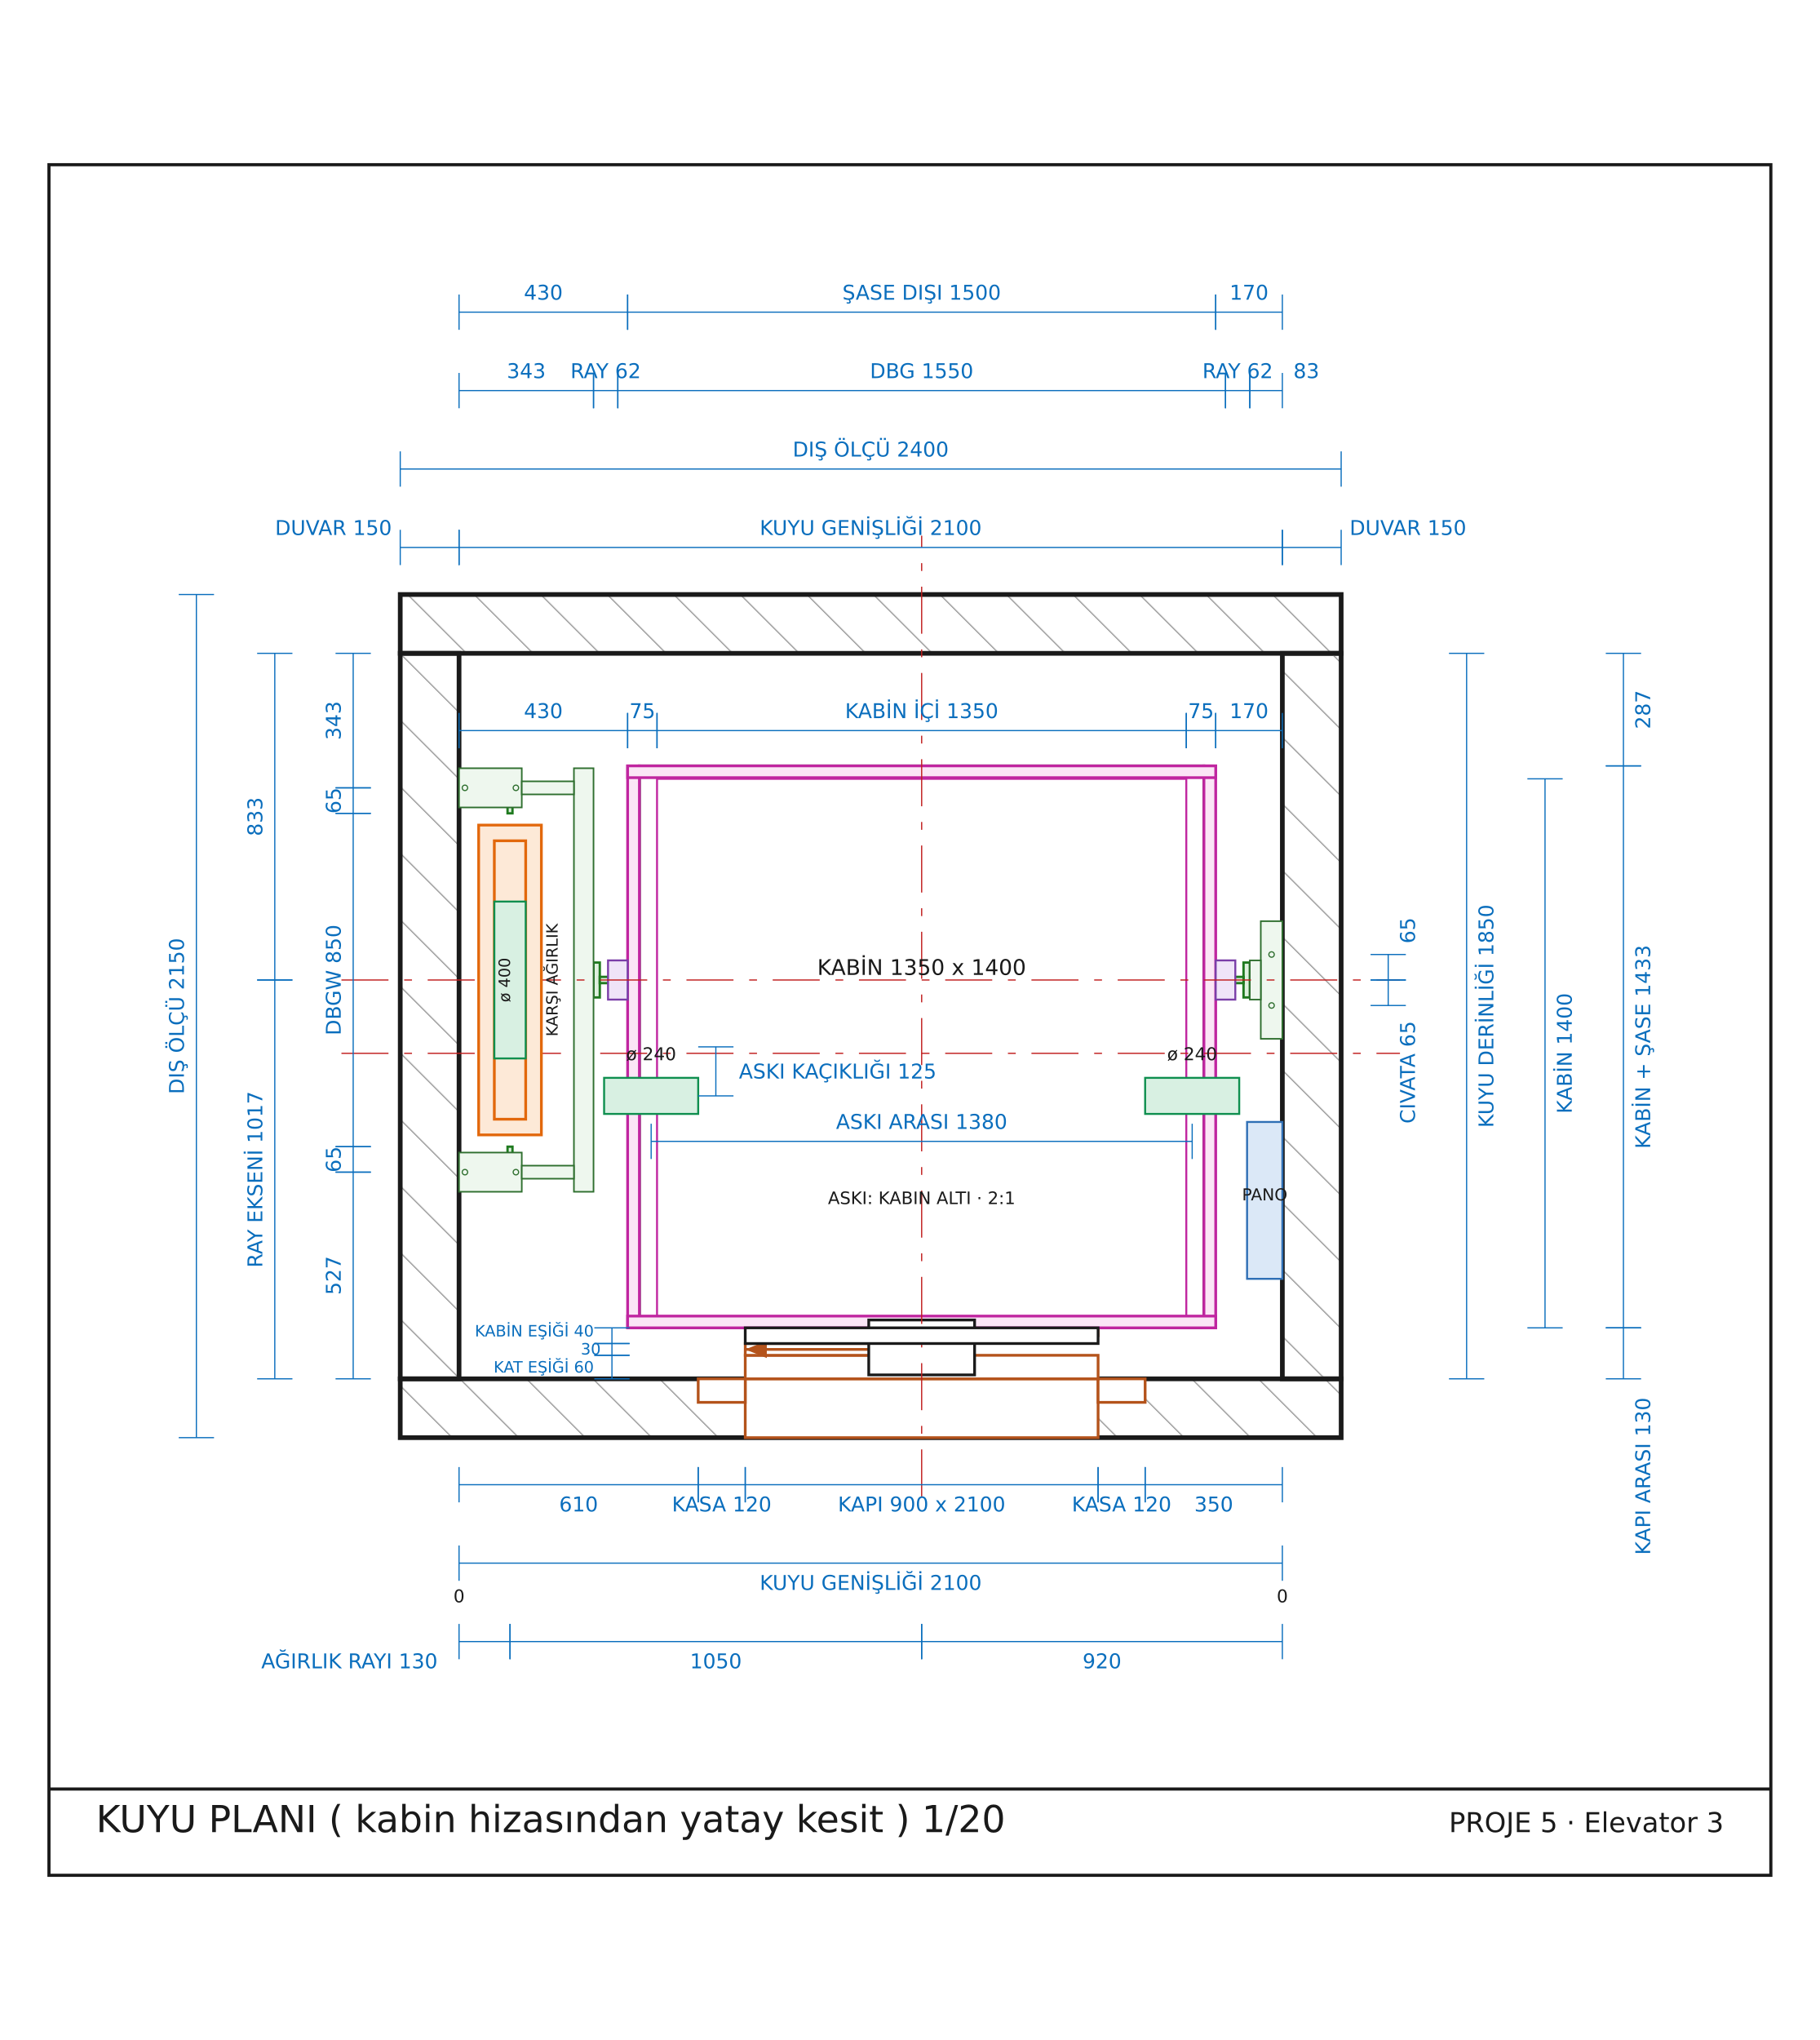
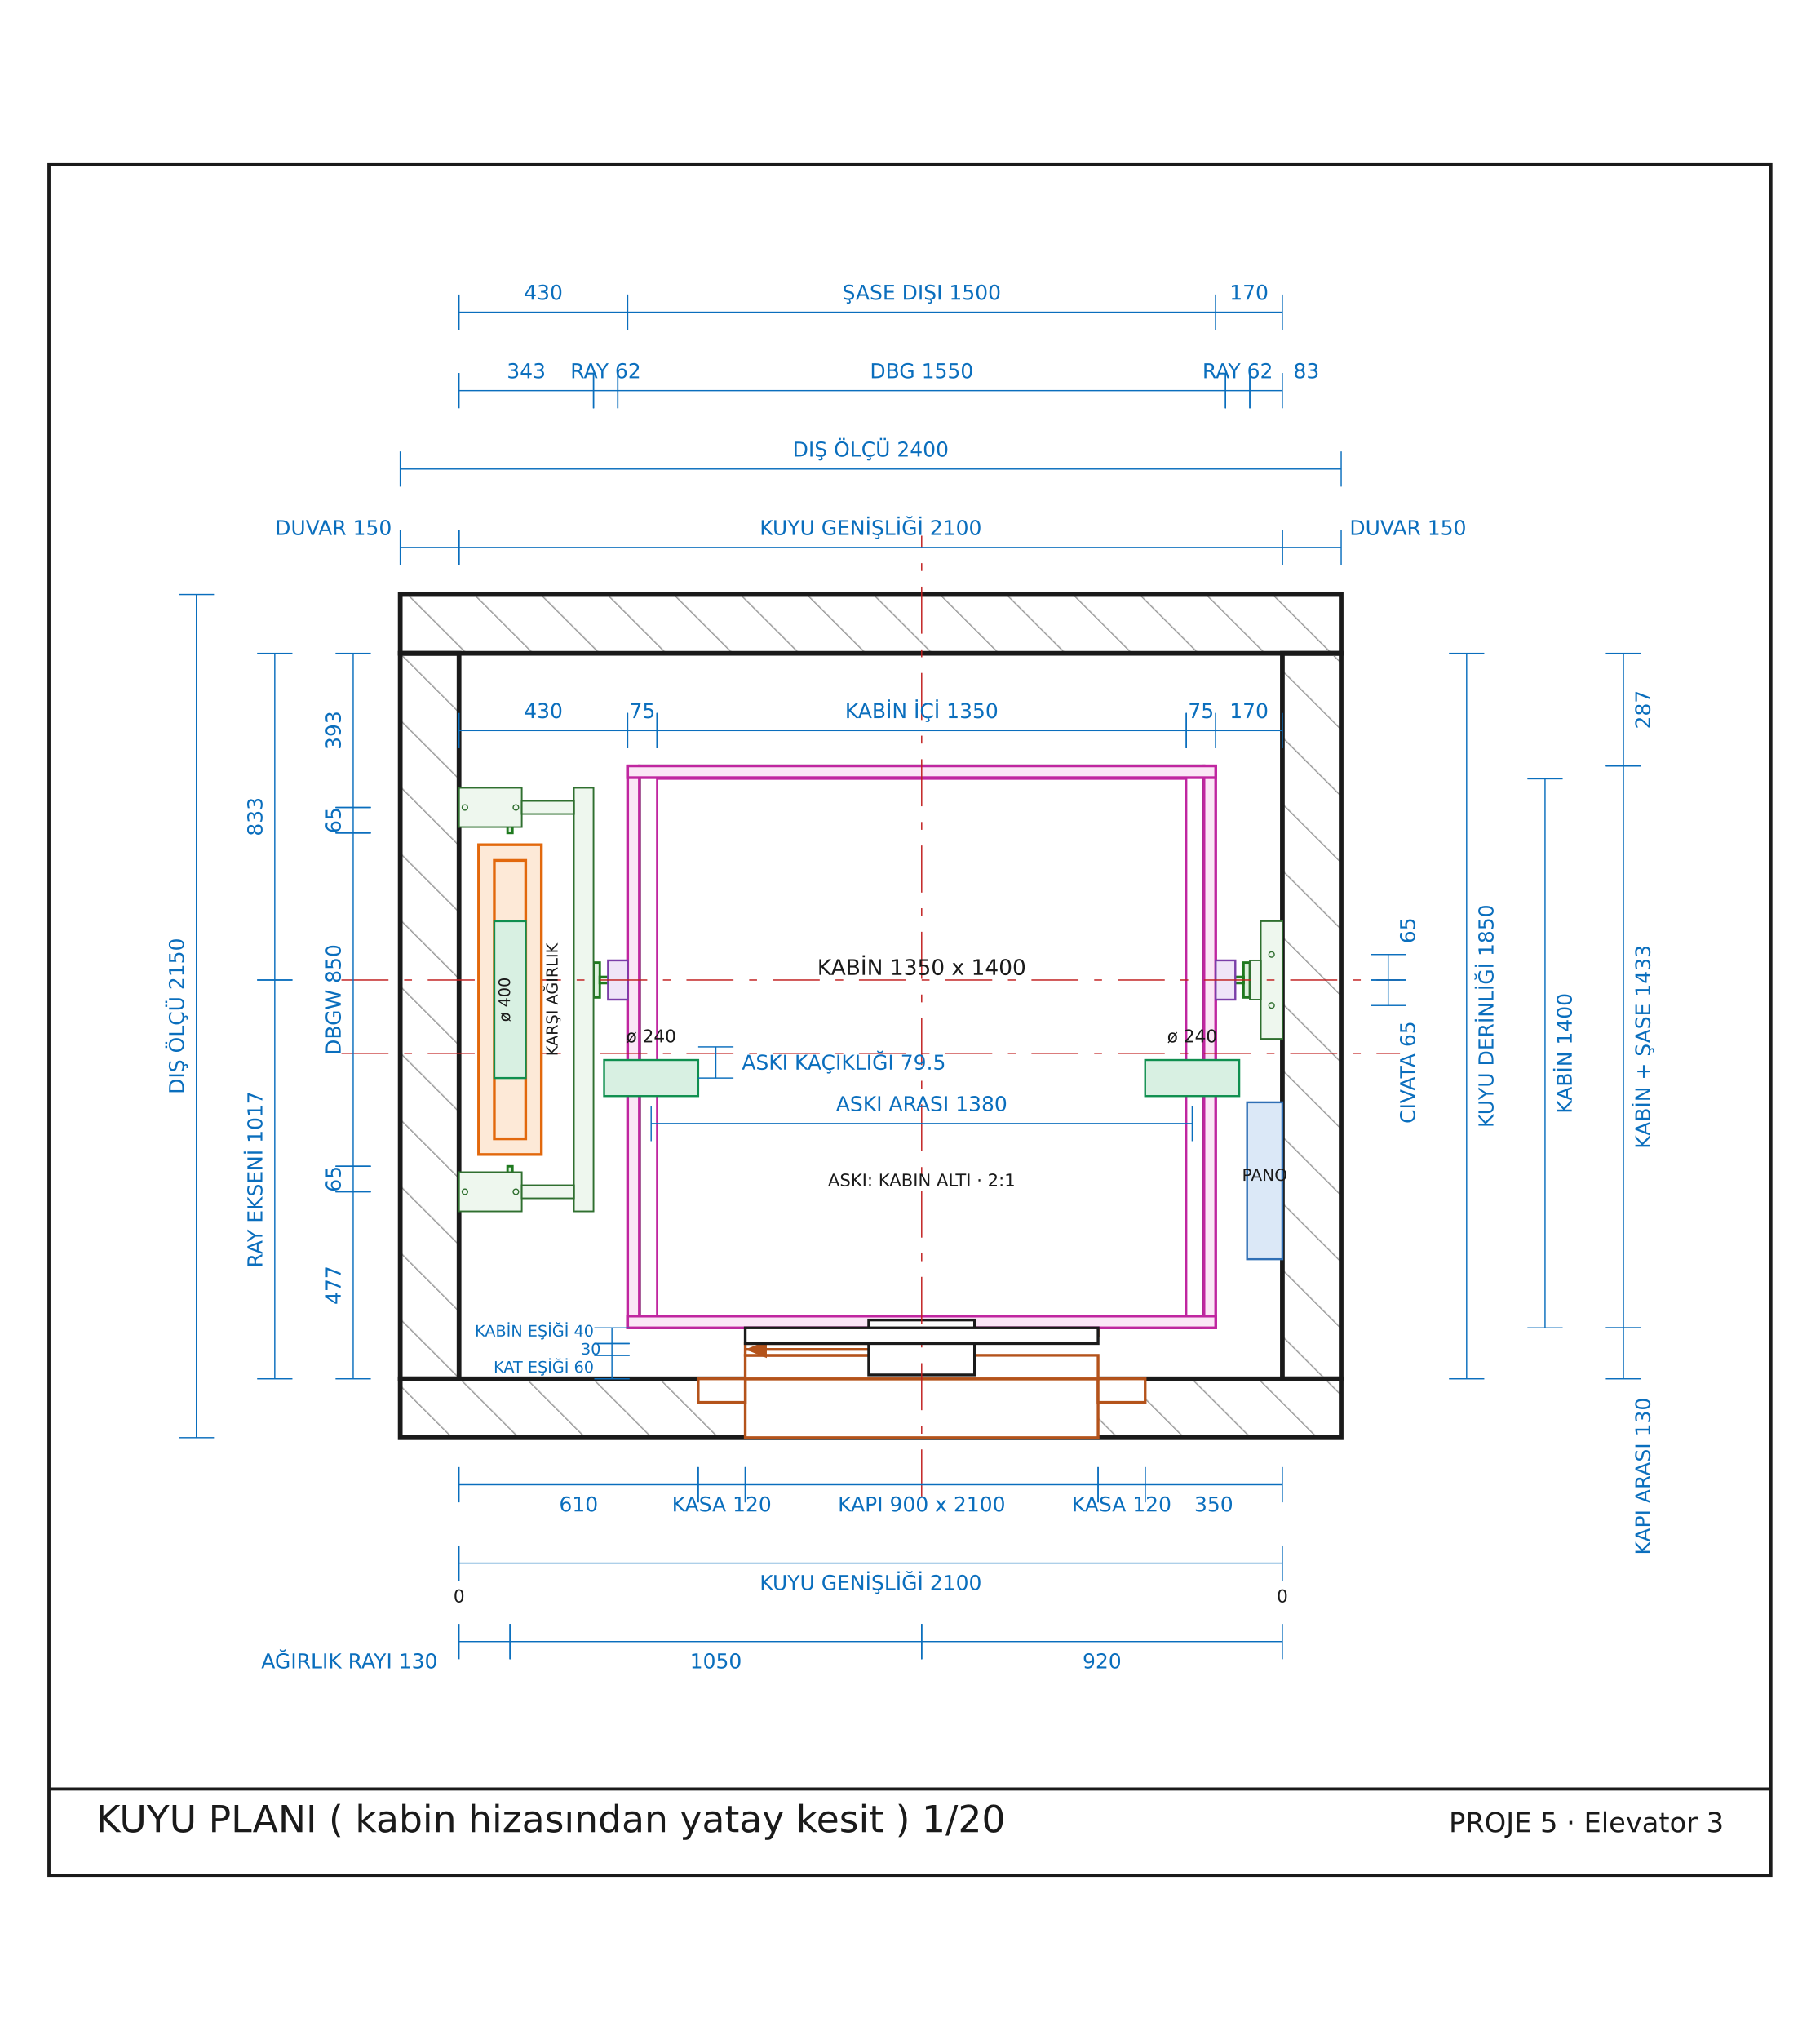
<svg xmlns="http://www.w3.org/2000/svg" viewBox="-1166 -3516 4632 5202" width="232mm" height="260mm">
  <defs>
    <pattern id="tarama" width="120" height="120" patternUnits="userSpaceOnUse" patternTransform="rotate(45)">
      <line x1="0" y1="0" x2="0" y2="120" stroke="#9a9a9a" stroke-width="6" />
    </pattern>
    <pattern id="tugla" width="240" height="120" patternUnits="userSpaceOnUse">
      <rect width="240" height="120" fill="#fdf3ee" />
      <path d="M0 0 H240 M0 60 H240 M120 0 V60 M0 60 V120 M240 60 V120" stroke="#c08a6a" stroke-width="5" fill="none" />
    </pattern>
  </defs>
  <rect x="-100000" y="-100000" width="200000" height="200000" fill="#ffffff" />
  <g transform="scale(1,-1)">
    <rect x="-150.0" y="-150.0" width="2400.0" height="150.0" fill="url(#tarama)" stroke="none" />
    <rect x="-150.0" y="-150.0" width="2400.0" height="150.0" fill="none" stroke="#1a1a1a" stroke-width="12" />
    <rect x="-150.0" y="1850.0" width="2400.0" height="150.0" fill="url(#tarama)" stroke="none" />
    <rect x="-150.0" y="1850.0" width="2400.0" height="150.0" fill="none" stroke="#1a1a1a" stroke-width="12" />
    <rect x="-150.0" y="0.0" width="150.0" height="1850.0" fill="url(#tarama)" stroke="none" />
    <rect x="-150.0" y="0.0" width="150.0" height="1850.0" fill="none" stroke="#1a1a1a" stroke-width="12" />
    <rect x="2100.0" y="0.0" width="150.0" height="1850.0" fill="url(#tarama)" stroke="none" />
    <rect x="2100.0" y="0.0" width="150.0" height="1850.0" fill="none" stroke="#1a1a1a" stroke-width="12" />
    <rect x="0.0" y="0.0" width="2100.0" height="1850.0" fill="none" stroke="#1a1a1a" stroke-width="6" />
    <rect x="730.0" y="-150.0" width="900.0" height="150.0" fill="#ffffff" stroke="#b4531b" stroke-width="7" />
    <rect x="610.0" y="-60.0" width="120.0" height="60.0" fill="#ffffff" stroke="#b4531b" stroke-width="7" />
    <rect x="1630.0" y="-60.0" width="120.0" height="60.0" fill="#ffffff" stroke="#b4531b" stroke-width="7" />
    <rect x="730.0" y="0.0" width="900.0" height="60.0" fill="#ffffff" stroke="#b4531b" stroke-width="7" />
    <rect x="730.0" y="60.0" width="450.0" height="30.0" fill="#ffffff" stroke="#b4531b" stroke-width="7" />
    <rect x="1180.0" y="110.0" width="450.0" height="30.0" fill="#ffffff" stroke="#b4531b" stroke-width="7" />
    <line x1="1045.0" y1="75.0" x2="730.0" y2="75.0" stroke="#b4531b" stroke-width="7" />
    <polygon points="730.0,75.0 785.0,53.0 785.0,97.0" fill="#b4531b" />
    <rect x="460.0" y="130.0" width="1440.0" height="1433.0" fill="#ffffff" stroke="#1a1a1a" stroke-width="7" />
    <rect x="505.0" y="130.0" width="1350.0" height="1400.0" fill="none" stroke="#c026a0" stroke-width="5" />
    <rect x="430.0" y="130.0" width="30.0" height="1433.0" fill="#fbe6f6" stroke="#c026a0" stroke-width="7" />
    <rect x="1900.0" y="130.0" width="30.0" height="1433.0" fill="#fbe6f6" stroke="#c026a0" stroke-width="7" />
    <rect x="430.0" y="130.0" width="1500.0" height="30.0" fill="#fbe6f6" stroke="#c026a0" stroke-width="7" />
    <rect x="430.0" y="1533.0" width="1500.0" height="30.0" fill="#fbe6f6" stroke="#c026a0" stroke-width="7" />
    <rect x="1045.0" y="10.0" width="270.0" height="140.0" fill="#ffffff" stroke="#1a1a1a" stroke-width="7" />
    <line x1="1180.0" y1="-300.0" x2="1180.0" y2="2150.0" stroke="#c01c1c" stroke-width="3" stroke-dasharray="120 40 20 40" />
    <line x1="-300.0" y1="830.0" x2="2400.0" y2="830.0" stroke="#c01c1c" stroke-width="3" stroke-dasharray="120 40 20 40" />
    <rect x="343.0" y="972.5" width="16.0" height="89.0" fill="#dff0df" stroke="#1f7a1f" stroke-width="6" />
    <rect x="359.0" y="1009.0" width="46.0" height="16.0" fill="#dff0df" stroke="#1f7a1f" stroke-width="6" />
-     <rect x="293.0" y="477.0" width="50.0" height="1080.0" fill="#eef7ee" stroke="#2f6f2f" stroke-width="4" />
+     <rect x="293.0" y="427.0" width="50.0" height="1080.0" fill="#eef7ee" stroke="#2f6f2f" stroke-width="4" />
    <rect x="380.0" y="967.0" width="50.0" height="100.0" fill="#efe4f8" stroke="#7a3ea8" stroke-width="5" />
    <rect x="2001.0" y="972.5" width="16.0" height="89.0" fill="#dff0df" stroke="#1f7a1f" stroke-width="6" />
    <rect x="1955.0" y="1009.0" width="46.0" height="16.0" fill="#dff0df" stroke="#1f7a1f" stroke-width="6" />
    <rect x="2045.0" y="867.0" width="55.0" height="300.0" fill="#eef7ee" stroke="#2f6f2f" stroke-width="4" />
    <circle cx="2072.5" cy="952.0" r="7.0" fill="none" stroke="#2f6f2f" stroke-width="3" />
    <circle cx="2072.5" cy="1082.0" r="7.0" fill="none" stroke="#2f6f2f" stroke-width="3" />
    <rect x="2017.0" y="967.0" width="28.0" height="100.0" fill="#eef7ee" stroke="#2f6f2f" stroke-width="4" />
    <rect x="1930.0" y="967.0" width="50.0" height="100.0" fill="#efe4f8" stroke="#7a3ea8" stroke-width="5" />
    <line x1="-300.0" y1="1017.0" x2="2400.0" y2="1017.0" stroke="#c01c1c" stroke-width="3" stroke-dasharray="120 40 20 40" />
-     <rect x="370.0" y="675.5" width="240.0" height="92.0" fill="#d8f0e2" stroke="#0f8f4f" stroke-width="5" />
-     <g transform="translate(490.0,812.5) scale(1,-1) rotate(-0.0)">
+     <rect x="370.0" y="721.0" width="240.0" height="92.0" fill="#d8f0e2" stroke="#0f8f4f" stroke-width="5" />
+     <g transform="translate(490.0,858.0) scale(1,-1) rotate(-0.0)">
      <text x="0" y="0" font-family="DejaVu Sans, Arial" font-size="45" fill="#1a1a1a" text-anchor="middle">ø 240</text>
    </g>
-     <rect x="1750.0" y="675.5" width="240.0" height="92.0" fill="#d8f0e2" stroke="#0f8f4f" stroke-width="5" />
-     <g transform="translate(1870.0,812.5) scale(1,-1) rotate(-0.0)">
+     <rect x="1750.0" y="721.0" width="240.0" height="92.0" fill="#d8f0e2" stroke="#0f8f4f" stroke-width="5" />
+     <g transform="translate(1870.0,858.0) scale(1,-1) rotate(-0.0)">
      <text x="0" y="0" font-family="DejaVu Sans, Arial" font-size="45" fill="#1a1a1a" text-anchor="middle">ø 240</text>
    </g>
-     <g transform="translate(1180.0,445.5) scale(1,-1) rotate(-0.0)">
+     <g transform="translate(1180.0,491.0) scale(1,-1) rotate(-0.0)">
      <text x="0" y="0" font-family="DejaVu Sans, Arial" font-size="44" fill="#1a1a1a" text-anchor="middle">ASKI:  KABIN ALTI  ·  2:1</text>
    </g>
-     <rect x="50.0" y="622.0" width="160.0" height="790.0" fill="#fde9d7" stroke="#e2680c" stroke-width="7" />
-     <rect x="90.0" y="662.0" width="80.0" height="710.0" fill="#fde9d7" stroke="#e2680c" stroke-width="7" />
-     <rect x="95.0" y="1494.4" width="70.0" height="12.6" fill="#dff0df" stroke="#1f7a1f" stroke-width="6" />
-     <rect x="123.7" y="1442.0" width="12.6" height="52.4" fill="#dff0df" stroke="#1f7a1f" stroke-width="6" />
-     <rect x="0.0" y="1457.0" width="160.0" height="100.0" fill="#eef7ee" stroke="#2f6f2f" stroke-width="4" />
-     <circle cx="15.0" cy="1507.0" r="7.0" fill="none" stroke="#2f6f2f" stroke-width="3" />
-     <circle cx="145.0" cy="1507.0" r="7.0" fill="none" stroke="#2f6f2f" stroke-width="3" />
-     <rect x="160.0" y="1490.3" width="133.0" height="33.3" fill="#eef7ee" stroke="#2f6f2f" stroke-width="4" />
-     <rect x="95.0" y="527.0" width="70.0" height="12.6" fill="#dff0df" stroke="#1f7a1f" stroke-width="6" />
-     <rect x="123.7" y="539.6" width="12.6" height="52.4" fill="#dff0df" stroke="#1f7a1f" stroke-width="6" />
-     <rect x="0.0" y="477.0" width="160.0" height="100.0" fill="#eef7ee" stroke="#2f6f2f" stroke-width="4" />
-     <circle cx="15.0" cy="527.0" r="7.0" fill="none" stroke="#2f6f2f" stroke-width="3" />
-     <circle cx="145.0" cy="527.0" r="7.0" fill="none" stroke="#2f6f2f" stroke-width="3" />
-     <rect x="160.0" y="510.3" width="133.0" height="33.3" fill="#eef7ee" stroke="#2f6f2f" stroke-width="4" />
-     <rect x="90.0" y="817.0" width="80.0" height="400.0" fill="#d8f0e2" stroke="#0f8f4f" stroke-width="5" />
-     <g transform="translate(130.0,1017.0) scale(1,-1) rotate(-90.0)">
+     <rect x="50.0" y="572.0" width="160.0" height="790.0" fill="#fde9d7" stroke="#e2680c" stroke-width="7" />
+     <rect x="90.0" y="612.0" width="80.0" height="710.0" fill="#fde9d7" stroke="#e2680c" stroke-width="7" />
+     <rect x="95.0" y="1444.4" width="70.0" height="12.6" fill="#dff0df" stroke="#1f7a1f" stroke-width="6" />
+     <rect x="123.7" y="1392.0" width="12.6" height="52.4" fill="#dff0df" stroke="#1f7a1f" stroke-width="6" />
+     <rect x="0.0" y="1407.0" width="160.0" height="100.0" fill="#eef7ee" stroke="#2f6f2f" stroke-width="4" />
+     <circle cx="15.0" cy="1457.0" r="7.0" fill="none" stroke="#2f6f2f" stroke-width="3" />
+     <circle cx="145.0" cy="1457.0" r="7.0" fill="none" stroke="#2f6f2f" stroke-width="3" />
+     <rect x="160.0" y="1440.3" width="133.0" height="33.3" fill="#eef7ee" stroke="#2f6f2f" stroke-width="4" />
+     <rect x="95.0" y="477.0" width="70.0" height="12.6" fill="#dff0df" stroke="#1f7a1f" stroke-width="6" />
+     <rect x="123.7" y="489.6" width="12.6" height="52.4" fill="#dff0df" stroke="#1f7a1f" stroke-width="6" />
+     <rect x="0.0" y="427.0" width="160.0" height="100.0" fill="#eef7ee" stroke="#2f6f2f" stroke-width="4" />
+     <circle cx="15.0" cy="477.0" r="7.0" fill="none" stroke="#2f6f2f" stroke-width="3" />
+     <circle cx="145.0" cy="477.0" r="7.0" fill="none" stroke="#2f6f2f" stroke-width="3" />
+     <rect x="160.0" y="460.3" width="133.0" height="33.3" fill="#eef7ee" stroke="#2f6f2f" stroke-width="4" />
+     <rect x="90.0" y="767.0" width="80.0" height="400.0" fill="#d8f0e2" stroke="#0f8f4f" stroke-width="5" />
+     <g transform="translate(130.0,967.0) scale(1,-1) rotate(-90.0)">
      <text x="0" y="0" font-family="DejaVu Sans, Arial" font-size="40" fill="#1a1a1a" text-anchor="middle">ø 400</text>
    </g>
-     <rect x="2010.0" y="255.0" width="90.0" height="400.0" fill="#dbe8f7" stroke="#2f6fb5" stroke-width="5" />
-     <g transform="translate(2055.0,455.0) scale(1,-1) rotate(-0.0)">
+     <rect x="2010.0" y="305.0" width="90.0" height="400.0" fill="#dbe8f7" stroke="#2f6fb5" stroke-width="5" />
+     <g transform="translate(2055.0,505.0) scale(1,-1) rotate(-0.0)">
      <text x="0" y="0" font-family="DejaVu Sans, Arial" font-size="42" fill="#1a1a1a" text-anchor="middle">PANO</text>
    </g>
    <line x1="-150.0" y1="2120.0" x2="0.0" y2="2120.0" stroke="#0a6ebd" stroke-width="3" />
    <line x1="-150.0" y1="2075.0" x2="-150.0" y2="2165.0" stroke="#0a6ebd" stroke-width="3" />
    <line x1="0.0" y1="2075.0" x2="0.0" y2="2165.0" stroke="#0a6ebd" stroke-width="3" />
    <g transform="translate(-320.4,2151.8) scale(1,-1) rotate(-0.0)">
      <text x="0" y="0" font-family="DejaVu Sans, Arial" font-size="52.0" fill="#0a6ebd" text-anchor="middle">DUVAR 150</text>
    </g>
    <line x1="0.0" y1="2120.0" x2="2100.0" y2="2120.0" stroke="#0a6ebd" stroke-width="3" />
    <line x1="0.0" y1="2075.0" x2="0.0" y2="2165.0" stroke="#0a6ebd" stroke-width="3" />
    <line x1="2100.0" y1="2075.0" x2="2100.0" y2="2165.0" stroke="#0a6ebd" stroke-width="3" />
    <g transform="translate(1050.0,2151.8) scale(1,-1) rotate(-0.0)">
      <text x="0" y="0" font-family="DejaVu Sans, Arial" font-size="52.0" fill="#0a6ebd" text-anchor="middle">KUYU GENİŞLİĞİ 2100</text>
    </g>
    <line x1="2100.0" y1="2120.0" x2="2250.0" y2="2120.0" stroke="#0a6ebd" stroke-width="3" />
    <line x1="2100.0" y1="2075.0" x2="2100.0" y2="2165.0" stroke="#0a6ebd" stroke-width="3" />
    <line x1="2250.0" y1="2075.0" x2="2250.0" y2="2165.0" stroke="#0a6ebd" stroke-width="3" />
    <g transform="translate(2420.4,2151.8) scale(1,-1) rotate(-0.0)">
      <text x="0" y="0" font-family="DejaVu Sans, Arial" font-size="52.0" fill="#0a6ebd" text-anchor="middle">DUVAR 150</text>
    </g>
    <line x1="-150.0" y1="2320.0" x2="2250.0" y2="2320.0" stroke="#0a6ebd" stroke-width="3" />
    <line x1="-150.0" y1="2275.0" x2="-150.0" y2="2365.0" stroke="#0a6ebd" stroke-width="3" />
    <line x1="2250.0" y1="2275.0" x2="2250.0" y2="2365.0" stroke="#0a6ebd" stroke-width="3" />
    <g transform="translate(1050.0,2351.8) scale(1,-1) rotate(-0.0)">
      <text x="0" y="0" font-family="DejaVu Sans, Arial" font-size="52.0" fill="#0a6ebd" text-anchor="middle">DIŞ ÖLÇÜ 2400</text>
    </g>
    <line x1="0.0" y1="2520.0" x2="343.0" y2="2520.0" stroke="#0a6ebd" stroke-width="3" />
    <line x1="0.0" y1="2475.0" x2="0.0" y2="2565.0" stroke="#0a6ebd" stroke-width="3" />
    <line x1="343.0" y1="2475.0" x2="343.0" y2="2565.0" stroke="#0a6ebd" stroke-width="3" />
    <g transform="translate(171.5,2551.8) scale(1,-1) rotate(-0.0)">
      <text x="0" y="0" font-family="DejaVu Sans, Arial" font-size="52.0" fill="#0a6ebd" text-anchor="middle">343</text>
    </g>
    <line x1="343.0" y1="2520.0" x2="405.0" y2="2520.0" stroke="#0a6ebd" stroke-width="3" />
    <line x1="343.0" y1="2475.0" x2="343.0" y2="2565.0" stroke="#0a6ebd" stroke-width="3" />
    <line x1="405.0" y1="2475.0" x2="405.0" y2="2565.0" stroke="#0a6ebd" stroke-width="3" />
    <g transform="translate(374.0,2551.8) scale(1,-1) rotate(-0.0)">
      <text x="0" y="0" font-family="DejaVu Sans, Arial" font-size="52.0" fill="#0a6ebd" text-anchor="middle">RAY 62</text>
    </g>
    <line x1="405.0" y1="2520.0" x2="1955.0" y2="2520.0" stroke="#0a6ebd" stroke-width="3" />
    <line x1="405.0" y1="2475.0" x2="405.0" y2="2565.0" stroke="#0a6ebd" stroke-width="3" />
    <line x1="1955.0" y1="2475.0" x2="1955.0" y2="2565.0" stroke="#0a6ebd" stroke-width="3" />
    <g transform="translate(1180.0,2551.8) scale(1,-1) rotate(-0.0)">
      <text x="0" y="0" font-family="DejaVu Sans, Arial" font-size="52.0" fill="#0a6ebd" text-anchor="middle">DBG 1550</text>
    </g>
    <line x1="1955.0" y1="2520.0" x2="2017.0" y2="2520.0" stroke="#0a6ebd" stroke-width="3" />
    <line x1="1955.0" y1="2475.0" x2="1955.0" y2="2565.0" stroke="#0a6ebd" stroke-width="3" />
    <line x1="2017.0" y1="2475.0" x2="2017.0" y2="2565.0" stroke="#0a6ebd" stroke-width="3" />
    <g transform="translate(1986.0,2551.8) scale(1,-1) rotate(-0.0)">
      <text x="0" y="0" font-family="DejaVu Sans, Arial" font-size="52.0" fill="#0a6ebd" text-anchor="middle">RAY 62</text>
    </g>
    <line x1="2017.0" y1="2520.0" x2="2100.0" y2="2520.0" stroke="#0a6ebd" stroke-width="3" />
    <line x1="2017.0" y1="2475.0" x2="2017.0" y2="2565.0" stroke="#0a6ebd" stroke-width="3" />
    <line x1="2100.0" y1="2475.0" x2="2100.0" y2="2565.0" stroke="#0a6ebd" stroke-width="3" />
    <g transform="translate(2161.2,2551.8) scale(1,-1) rotate(-0.0)">
      <text x="0" y="0" font-family="DejaVu Sans, Arial" font-size="52.0" fill="#0a6ebd" text-anchor="middle">83</text>
    </g>
    <line x1="0.0" y1="2720.0" x2="430.0" y2="2720.0" stroke="#0a6ebd" stroke-width="3" />
    <line x1="0.0" y1="2675.0" x2="0.0" y2="2765.0" stroke="#0a6ebd" stroke-width="3" />
    <line x1="430.0" y1="2675.0" x2="430.0" y2="2765.0" stroke="#0a6ebd" stroke-width="3" />
    <g transform="translate(215.0,2751.8) scale(1,-1) rotate(-0.0)">
      <text x="0" y="0" font-family="DejaVu Sans, Arial" font-size="52.0" fill="#0a6ebd" text-anchor="middle">430</text>
    </g>
    <line x1="430.0" y1="2720.0" x2="1930.0" y2="2720.0" stroke="#0a6ebd" stroke-width="3" />
    <line x1="430.0" y1="2675.0" x2="430.0" y2="2765.0" stroke="#0a6ebd" stroke-width="3" />
    <line x1="1930.0" y1="2675.0" x2="1930.0" y2="2765.0" stroke="#0a6ebd" stroke-width="3" />
    <g transform="translate(1180.0,2751.8) scale(1,-1) rotate(-0.0)">
      <text x="0" y="0" font-family="DejaVu Sans, Arial" font-size="52.0" fill="#0a6ebd" text-anchor="middle">ŞASE DIŞI 1500</text>
    </g>
    <line x1="1930.0" y1="2720.0" x2="2100.0" y2="2720.0" stroke="#0a6ebd" stroke-width="3" />
    <line x1="1930.0" y1="2675.0" x2="1930.0" y2="2765.0" stroke="#0a6ebd" stroke-width="3" />
    <line x1="2100.0" y1="2675.0" x2="2100.0" y2="2765.0" stroke="#0a6ebd" stroke-width="3" />
    <g transform="translate(2015.0,2751.8) scale(1,-1) rotate(-0.0)">
      <text x="0" y="0" font-family="DejaVu Sans, Arial" font-size="52.0" fill="#0a6ebd" text-anchor="middle">170</text>
    </g>
    <line x1="0.0" y1="-270.0" x2="610.0" y2="-270.0" stroke="#0a6ebd" stroke-width="3" />
    <line x1="0.0" y1="-315.0" x2="0.0" y2="-225.0" stroke="#0a6ebd" stroke-width="3" />
    <line x1="610.0" y1="-315.0" x2="610.0" y2="-225.0" stroke="#0a6ebd" stroke-width="3" />
    <g transform="translate(305.0,-338.2) scale(1,-1) rotate(-0.0)">
      <text x="0" y="0" font-family="DejaVu Sans, Arial" font-size="52.0" fill="#0a6ebd" text-anchor="middle">610</text>
    </g>
    <line x1="610.0" y1="-270.0" x2="730.0" y2="-270.0" stroke="#0a6ebd" stroke-width="3" />
    <line x1="610.0" y1="-315.0" x2="610.0" y2="-225.0" stroke="#0a6ebd" stroke-width="3" />
    <line x1="730.0" y1="-315.0" x2="730.0" y2="-225.0" stroke="#0a6ebd" stroke-width="3" />
    <g transform="translate(670.0,-338.2) scale(1,-1) rotate(-0.0)">
      <text x="0" y="0" font-family="DejaVu Sans, Arial" font-size="52.0" fill="#0a6ebd" text-anchor="middle">KASA 120</text>
    </g>
    <line x1="730.0" y1="-270.0" x2="1630.0" y2="-270.0" stroke="#0a6ebd" stroke-width="3" />
    <line x1="730.0" y1="-315.0" x2="730.0" y2="-225.0" stroke="#0a6ebd" stroke-width="3" />
    <line x1="1630.0" y1="-315.0" x2="1630.0" y2="-225.0" stroke="#0a6ebd" stroke-width="3" />
    <g transform="translate(1180.0,-338.2) scale(1,-1) rotate(-0.0)">
      <text x="0" y="0" font-family="DejaVu Sans, Arial" font-size="52.0" fill="#0a6ebd" text-anchor="middle">KAPI 900 x 2100</text>
    </g>
    <line x1="1630.0" y1="-270.0" x2="1750.0" y2="-270.0" stroke="#0a6ebd" stroke-width="3" />
    <line x1="1630.0" y1="-315.0" x2="1630.0" y2="-225.0" stroke="#0a6ebd" stroke-width="3" />
    <line x1="1750.0" y1="-315.0" x2="1750.0" y2="-225.0" stroke="#0a6ebd" stroke-width="3" />
    <g transform="translate(1690.0,-338.2) scale(1,-1) rotate(-0.0)">
      <text x="0" y="0" font-family="DejaVu Sans, Arial" font-size="52.0" fill="#0a6ebd" text-anchor="middle">KASA 120</text>
    </g>
    <line x1="1750.0" y1="-270.0" x2="2100.0" y2="-270.0" stroke="#0a6ebd" stroke-width="3" />
    <line x1="1750.0" y1="-315.0" x2="1750.0" y2="-225.0" stroke="#0a6ebd" stroke-width="3" />
    <line x1="2100.0" y1="-315.0" x2="2100.0" y2="-225.0" stroke="#0a6ebd" stroke-width="3" />
    <g transform="translate(1925.0,-338.2) scale(1,-1) rotate(-0.0)">
      <text x="0" y="0" font-family="DejaVu Sans, Arial" font-size="52.0" fill="#0a6ebd" text-anchor="middle">350</text>
    </g>
    <line x1="0.0" y1="-470.0" x2="2100.0" y2="-470.0" stroke="#0a6ebd" stroke-width="3" />
    <line x1="0.0" y1="-515.0" x2="0.0" y2="-425.0" stroke="#0a6ebd" stroke-width="3" />
    <line x1="2100.0" y1="-515.0" x2="2100.0" y2="-425.0" stroke="#0a6ebd" stroke-width="3" />
    <g transform="translate(1050.0,-538.2) scale(1,-1) rotate(-0.0)">
      <text x="0" y="0" font-family="DejaVu Sans, Arial" font-size="52.0" fill="#0a6ebd" text-anchor="middle">KUYU GENİŞLİĞİ 2100</text>
    </g>
    <line x1="0.0" y1="-670.0" x2="130.0" y2="-670.0" stroke="#0a6ebd" stroke-width="3" />
    <line x1="0.0" y1="-715.0" x2="0.0" y2="-625.0" stroke="#0a6ebd" stroke-width="3" />
    <line x1="130.0" y1="-715.0" x2="130.0" y2="-625.0" stroke="#0a6ebd" stroke-width="3" />
    <g transform="translate(-279.6,-738.2) scale(1,-1) rotate(-0.0)">
      <text x="0" y="0" font-family="DejaVu Sans, Arial" font-size="52.0" fill="#0a6ebd" text-anchor="middle">AĞIRLIK RAYI 130</text>
    </g>
    <line x1="130.0" y1="-670.0" x2="1180.0" y2="-670.0" stroke="#0a6ebd" stroke-width="3" />
    <line x1="130.0" y1="-715.0" x2="130.0" y2="-625.0" stroke="#0a6ebd" stroke-width="3" />
    <line x1="1180.0" y1="-715.0" x2="1180.0" y2="-625.0" stroke="#0a6ebd" stroke-width="3" />
    <g transform="translate(655.0,-738.2) scale(1,-1) rotate(-0.0)">
      <text x="0" y="0" font-family="DejaVu Sans, Arial" font-size="52.0" fill="#0a6ebd" text-anchor="middle">1050</text>
    </g>
    <line x1="1180.0" y1="-670.0" x2="2100.0" y2="-670.0" stroke="#0a6ebd" stroke-width="3" />
    <line x1="1180.0" y1="-715.0" x2="1180.0" y2="-625.0" stroke="#0a6ebd" stroke-width="3" />
    <line x1="2100.0" y1="-715.0" x2="2100.0" y2="-625.0" stroke="#0a6ebd" stroke-width="3" />
    <g transform="translate(1640.0,-738.2) scale(1,-1) rotate(-0.0)">
      <text x="0" y="0" font-family="DejaVu Sans, Arial" font-size="52.0" fill="#0a6ebd" text-anchor="middle">920</text>
    </g>
-     <line x1="-270.0" y1="0.0" x2="-270.0" y2="527.0" stroke="#0a6ebd" stroke-width="3" />
+     <line x1="-270.0" y1="0.0" x2="-270.0" y2="477.0" stroke="#0a6ebd" stroke-width="3" />
    <line x1="-315.0" y1="0.0" x2="-225.0" y2="0.0" stroke="#0a6ebd" stroke-width="3" />
-     <line x1="-315.0" y1="527.0" x2="-225.0" y2="527.0" stroke="#0a6ebd" stroke-width="3" />
-     <g transform="translate(-301.8,263.5) scale(1,-1) rotate(-90.0)">
-       <text x="0" y="0" font-family="DejaVu Sans, Arial" font-size="52.0" fill="#0a6ebd" text-anchor="middle">527</text>
-     </g>
-     <line x1="-270.0" y1="527.0" x2="-270.0" y2="592.0" stroke="#0a6ebd" stroke-width="3" />
-     <line x1="-315.0" y1="527.0" x2="-225.0" y2="527.0" stroke="#0a6ebd" stroke-width="3" />
-     <line x1="-315.0" y1="592.0" x2="-225.0" y2="592.0" stroke="#0a6ebd" stroke-width="3" />
-     <g transform="translate(-301.8,559.5) scale(1,-1) rotate(-90.0)">
+     <line x1="-315.0" y1="477.0" x2="-225.0" y2="477.0" stroke="#0a6ebd" stroke-width="3" />
+     <g transform="translate(-301.8,238.5) scale(1,-1) rotate(-90.0)">
+       <text x="0" y="0" font-family="DejaVu Sans, Arial" font-size="52.0" fill="#0a6ebd" text-anchor="middle">477</text>
+     </g>
+     <line x1="-270.0" y1="477.0" x2="-270.0" y2="542.0" stroke="#0a6ebd" stroke-width="3" />
+     <line x1="-315.0" y1="477.0" x2="-225.0" y2="477.0" stroke="#0a6ebd" stroke-width="3" />
+     <line x1="-315.0" y1="542.0" x2="-225.0" y2="542.0" stroke="#0a6ebd" stroke-width="3" />
+     <g transform="translate(-301.8,509.5) scale(1,-1) rotate(-90.0)">
      <text x="0" y="0" font-family="DejaVu Sans, Arial" font-size="52.0" fill="#0a6ebd" text-anchor="middle">65</text>
    </g>
-     <line x1="-270.0" y1="592.0" x2="-270.0" y2="1442.0" stroke="#0a6ebd" stroke-width="3" />
-     <line x1="-315.0" y1="592.0" x2="-225.0" y2="592.0" stroke="#0a6ebd" stroke-width="3" />
-     <line x1="-315.0" y1="1442.0" x2="-225.0" y2="1442.0" stroke="#0a6ebd" stroke-width="3" />
-     <g transform="translate(-301.8,1017.0) scale(1,-1) rotate(-90.0)">
+     <line x1="-270.0" y1="542.0" x2="-270.0" y2="1392.0" stroke="#0a6ebd" stroke-width="3" />
+     <line x1="-315.0" y1="542.0" x2="-225.0" y2="542.0" stroke="#0a6ebd" stroke-width="3" />
+     <line x1="-315.0" y1="1392.0" x2="-225.0" y2="1392.0" stroke="#0a6ebd" stroke-width="3" />
+     <g transform="translate(-301.8,967.0) scale(1,-1) rotate(-90.0)">
      <text x="0" y="0" font-family="DejaVu Sans, Arial" font-size="52.0" fill="#0a6ebd" text-anchor="middle">DBGW 850</text>
    </g>
-     <line x1="-270.0" y1="1442.0" x2="-270.0" y2="1507.0" stroke="#0a6ebd" stroke-width="3" />
-     <line x1="-315.0" y1="1442.0" x2="-225.0" y2="1442.0" stroke="#0a6ebd" stroke-width="3" />
-     <line x1="-315.0" y1="1507.0" x2="-225.0" y2="1507.0" stroke="#0a6ebd" stroke-width="3" />
-     <g transform="translate(-301.8,1474.5) scale(1,-1) rotate(-90.0)">
+     <line x1="-270.0" y1="1392.0" x2="-270.0" y2="1457.0" stroke="#0a6ebd" stroke-width="3" />
+     <line x1="-315.0" y1="1392.0" x2="-225.0" y2="1392.0" stroke="#0a6ebd" stroke-width="3" />
+     <line x1="-315.0" y1="1457.0" x2="-225.0" y2="1457.0" stroke="#0a6ebd" stroke-width="3" />
+     <g transform="translate(-301.8,1424.5) scale(1,-1) rotate(-90.0)">
      <text x="0" y="0" font-family="DejaVu Sans, Arial" font-size="52.0" fill="#0a6ebd" text-anchor="middle">65</text>
    </g>
-     <line x1="-270.0" y1="1507.0" x2="-270.0" y2="1850.0" stroke="#0a6ebd" stroke-width="3" />
-     <line x1="-315.0" y1="1507.0" x2="-225.0" y2="1507.0" stroke="#0a6ebd" stroke-width="3" />
+     <line x1="-270.0" y1="1457.0" x2="-270.0" y2="1850.0" stroke="#0a6ebd" stroke-width="3" />
+     <line x1="-315.0" y1="1457.0" x2="-225.0" y2="1457.0" stroke="#0a6ebd" stroke-width="3" />
    <line x1="-315.0" y1="1850.0" x2="-225.0" y2="1850.0" stroke="#0a6ebd" stroke-width="3" />
-     <g transform="translate(-301.8,1678.5) scale(1,-1) rotate(-90.0)">
-       <text x="0" y="0" font-family="DejaVu Sans, Arial" font-size="52.0" fill="#0a6ebd" text-anchor="middle">343</text>
+     <g transform="translate(-301.8,1653.5) scale(1,-1) rotate(-90.0)">
+       <text x="0" y="0" font-family="DejaVu Sans, Arial" font-size="52.0" fill="#0a6ebd" text-anchor="middle">393</text>
    </g>
    <line x1="-470.0" y1="0.0" x2="-470.0" y2="1017.0" stroke="#0a6ebd" stroke-width="3" />
    <line x1="-515.0" y1="0.0" x2="-425.0" y2="0.0" stroke="#0a6ebd" stroke-width="3" />
    <line x1="-515.0" y1="1017.0" x2="-425.0" y2="1017.0" stroke="#0a6ebd" stroke-width="3" />
    <g transform="translate(-501.8,508.5) scale(1,-1) rotate(-90.0)">
      <text x="0" y="0" font-family="DejaVu Sans, Arial" font-size="52.0" fill="#0a6ebd" text-anchor="middle">RAY EKSENİ 1017</text>
    </g>
    <line x1="-470.0" y1="1017.0" x2="-470.0" y2="1850.0" stroke="#0a6ebd" stroke-width="3" />
    <line x1="-515.0" y1="1017.0" x2="-425.0" y2="1017.0" stroke="#0a6ebd" stroke-width="3" />
    <line x1="-515.0" y1="1850.0" x2="-425.0" y2="1850.0" stroke="#0a6ebd" stroke-width="3" />
    <g transform="translate(-501.8,1433.5) scale(1,-1) rotate(-90.0)">
      <text x="0" y="0" font-family="DejaVu Sans, Arial" font-size="52.0" fill="#0a6ebd" text-anchor="middle">833</text>
    </g>
    <line x1="-670.0" y1="-150.0" x2="-670.0" y2="2000.0" stroke="#0a6ebd" stroke-width="3" />
    <line x1="-715.0" y1="-150.0" x2="-625.0" y2="-150.0" stroke="#0a6ebd" stroke-width="3" />
    <line x1="-715.0" y1="2000.0" x2="-625.0" y2="2000.0" stroke="#0a6ebd" stroke-width="3" />
    <g transform="translate(-701.8,925.0) scale(1,-1) rotate(-90.0)">
      <text x="0" y="0" font-family="DejaVu Sans, Arial" font-size="52.0" fill="#0a6ebd" text-anchor="middle">DIŞ ÖLÇÜ 2150</text>
    </g>
    <line x1="2370.0" y1="952.0" x2="2370.0" y2="1017.0" stroke="#0a6ebd" stroke-width="3" />
    <line x1="2325.0" y1="952.0" x2="2415.0" y2="952.0" stroke="#0a6ebd" stroke-width="3" />
    <line x1="2325.0" y1="1017.0" x2="2415.0" y2="1017.0" stroke="#0a6ebd" stroke-width="3" />
    <g transform="translate(2438.2,781.6) scale(1,-1) rotate(-90.0)">
      <text x="0" y="0" font-family="DejaVu Sans, Arial" font-size="52.0" fill="#0a6ebd" text-anchor="middle">CIVATA 65</text>
    </g>
    <line x1="2370.0" y1="1017.0" x2="2370.0" y2="1082.0" stroke="#0a6ebd" stroke-width="3" />
    <line x1="2325.0" y1="1017.0" x2="2415.0" y2="1017.0" stroke="#0a6ebd" stroke-width="3" />
    <line x1="2325.0" y1="1082.0" x2="2415.0" y2="1082.0" stroke="#0a6ebd" stroke-width="3" />
    <g transform="translate(2438.2,1143.2) scale(1,-1) rotate(-90.0)">
      <text x="0" y="0" font-family="DejaVu Sans, Arial" font-size="52.0" fill="#0a6ebd" text-anchor="middle">65</text>
    </g>
    <line x1="2570.0" y1="0.0" x2="2570.0" y2="1850.0" stroke="#0a6ebd" stroke-width="3" />
    <line x1="2525.0" y1="0.0" x2="2615.0" y2="0.0" stroke="#0a6ebd" stroke-width="3" />
    <line x1="2525.0" y1="1850.0" x2="2615.0" y2="1850.0" stroke="#0a6ebd" stroke-width="3" />
    <g transform="translate(2638.2,925.0) scale(1,-1) rotate(-90.0)">
      <text x="0" y="0" font-family="DejaVu Sans, Arial" font-size="52.0" fill="#0a6ebd" text-anchor="middle">KUYU DERİNLİĞİ 1850</text>
    </g>
    <line x1="2770.0" y1="130.0" x2="2770.0" y2="1530.0" stroke="#0a6ebd" stroke-width="3" />
    <line x1="2725.0" y1="130.0" x2="2815.0" y2="130.0" stroke="#0a6ebd" stroke-width="3" />
    <line x1="2725.0" y1="1530.0" x2="2815.0" y2="1530.0" stroke="#0a6ebd" stroke-width="3" />
    <g transform="translate(2838.2,830.0) scale(1,-1) rotate(-90.0)">
      <text x="0" y="0" font-family="DejaVu Sans, Arial" font-size="52.0" fill="#0a6ebd" text-anchor="middle">KABİN 1400</text>
    </g>
    <line x1="2970.0" y1="0.0" x2="2970.0" y2="130.0" stroke="#0a6ebd" stroke-width="3" />
    <line x1="2925.0" y1="0.0" x2="3015.0" y2="0.0" stroke="#0a6ebd" stroke-width="3" />
    <line x1="2925.0" y1="130.0" x2="3015.0" y2="130.0" stroke="#0a6ebd" stroke-width="3" />
    <g transform="translate(3038.2,-248.4) scale(1,-1) rotate(-90.0)">
      <text x="0" y="0" font-family="DejaVu Sans, Arial" font-size="52.0" fill="#0a6ebd" text-anchor="middle">KAPI ARASI 130</text>
    </g>
    <line x1="2970.0" y1="130.0" x2="2970.0" y2="1563.0" stroke="#0a6ebd" stroke-width="3" />
    <line x1="2925.0" y1="130.0" x2="3015.0" y2="130.0" stroke="#0a6ebd" stroke-width="3" />
    <line x1="2925.0" y1="1563.0" x2="3015.0" y2="1563.0" stroke="#0a6ebd" stroke-width="3" />
    <g transform="translate(3038.2,846.5) scale(1,-1) rotate(-90.0)">
      <text x="0" y="0" font-family="DejaVu Sans, Arial" font-size="52.0" fill="#0a6ebd" text-anchor="middle">KABİN + ŞASE 1433</text>
    </g>
    <line x1="2970.0" y1="1563.0" x2="2970.0" y2="1850.0" stroke="#0a6ebd" stroke-width="3" />
    <line x1="2925.0" y1="1563.0" x2="3015.0" y2="1563.0" stroke="#0a6ebd" stroke-width="3" />
    <line x1="2925.0" y1="1850.0" x2="3015.0" y2="1850.0" stroke="#0a6ebd" stroke-width="3" />
    <g transform="translate(3038.2,1706.5) scale(1,-1) rotate(-90.0)">
      <text x="0" y="0" font-family="DejaVu Sans, Arial" font-size="52.0" fill="#0a6ebd" text-anchor="middle">287</text>
    </g>
    <line x1="0.0" y1="1653.0" x2="430.0" y2="1653.0" stroke="#0a6ebd" stroke-width="3" />
    <line x1="0.0" y1="1608.0" x2="0.0" y2="1698.0" stroke="#0a6ebd" stroke-width="3" />
    <line x1="430.0" y1="1608.0" x2="430.0" y2="1698.0" stroke="#0a6ebd" stroke-width="3" />
    <g transform="translate(215.0,1684.8) scale(1,-1) rotate(-0.0)">
      <text x="0" y="0" font-family="DejaVu Sans, Arial" font-size="52.0" fill="#0a6ebd" text-anchor="middle">430</text>
    </g>
    <line x1="430.0" y1="1653.0" x2="505.0" y2="1653.0" stroke="#0a6ebd" stroke-width="3" />
    <line x1="430.0" y1="1608.0" x2="430.0" y2="1698.0" stroke="#0a6ebd" stroke-width="3" />
    <line x1="505.0" y1="1608.0" x2="505.0" y2="1698.0" stroke="#0a6ebd" stroke-width="3" />
    <g transform="translate(467.5,1684.8) scale(1,-1) rotate(-0.0)">
      <text x="0" y="0" font-family="DejaVu Sans, Arial" font-size="52.0" fill="#0a6ebd" text-anchor="middle">75</text>
    </g>
    <line x1="505.0" y1="1653.0" x2="1855.0" y2="1653.0" stroke="#0a6ebd" stroke-width="3" />
    <line x1="505.0" y1="1608.0" x2="505.0" y2="1698.0" stroke="#0a6ebd" stroke-width="3" />
    <line x1="1855.0" y1="1608.0" x2="1855.0" y2="1698.0" stroke="#0a6ebd" stroke-width="3" />
    <g transform="translate(1180.0,1684.8) scale(1,-1) rotate(-0.0)">
      <text x="0" y="0" font-family="DejaVu Sans, Arial" font-size="52.0" fill="#0a6ebd" text-anchor="middle">KABİN İÇİ 1350</text>
    </g>
    <line x1="1855.0" y1="1653.0" x2="1930.0" y2="1653.0" stroke="#0a6ebd" stroke-width="3" />
    <line x1="1855.0" y1="1608.0" x2="1855.0" y2="1698.0" stroke="#0a6ebd" stroke-width="3" />
    <line x1="1930.0" y1="1608.0" x2="1930.0" y2="1698.0" stroke="#0a6ebd" stroke-width="3" />
    <g transform="translate(1892.5,1684.8) scale(1,-1) rotate(-0.0)">
      <text x="0" y="0" font-family="DejaVu Sans, Arial" font-size="52.0" fill="#0a6ebd" text-anchor="middle">75</text>
    </g>
    <line x1="1930.0" y1="1653.0" x2="2100.0" y2="1653.0" stroke="#0a6ebd" stroke-width="3" />
    <line x1="1930.0" y1="1608.0" x2="1930.0" y2="1698.0" stroke="#0a6ebd" stroke-width="3" />
    <line x1="2100.0" y1="1608.0" x2="2100.0" y2="1698.0" stroke="#0a6ebd" stroke-width="3" />
    <g transform="translate(2015.0,1684.8) scale(1,-1) rotate(-0.0)">
      <text x="0" y="0" font-family="DejaVu Sans, Arial" font-size="52.0" fill="#0a6ebd" text-anchor="middle">170</text>
    </g>
    <line x1="390.0" y1="0.0" x2="390.0" y2="60.0" stroke="#0a6ebd" stroke-width="3" />
    <line x1="345.0" y1="0.0" x2="435.0" y2="0.0" stroke="#0a6ebd" stroke-width="3" />
    <line x1="345.0" y1="60.0" x2="435.0" y2="60.0" stroke="#0a6ebd" stroke-width="3" />
    <g transform="translate(216.0,16.0) scale(1,-1) rotate(-0.0)">
      <text x="0" y="0" font-family="DejaVu Sans, Arial" font-size="40.0" fill="#0a6ebd" text-anchor="middle">KAT EŞİĞİ 60</text>
    </g>
    <line x1="390.0" y1="60.0" x2="390.0" y2="90.0" stroke="#0a6ebd" stroke-width="3" />
    <line x1="345.0" y1="60.0" x2="435.0" y2="60.0" stroke="#0a6ebd" stroke-width="3" />
    <line x1="345.0" y1="90.0" x2="435.0" y2="90.0" stroke="#0a6ebd" stroke-width="3" />
    <g transform="translate(336.0,62.0) scale(1,-1) rotate(-0.0)">
      <text x="0" y="0" font-family="DejaVu Sans, Arial" font-size="40.0" fill="#0a6ebd" text-anchor="middle">30</text>
    </g>
    <line x1="390.0" y1="90.0" x2="390.0" y2="130.0" stroke="#0a6ebd" stroke-width="3" />
    <line x1="345.0" y1="90.0" x2="435.0" y2="90.0" stroke="#0a6ebd" stroke-width="3" />
    <line x1="345.0" y1="130.0" x2="435.0" y2="130.0" stroke="#0a6ebd" stroke-width="3" />
    <g transform="translate(192.0,108.0) scale(1,-1) rotate(-0.0)">
      <text x="0" y="0" font-family="DejaVu Sans, Arial" font-size="40.0" fill="#0a6ebd" text-anchor="middle">KABİN EŞİĞİ 40</text>
    </g>
-     <line x1="490.0" y1="605.5" x2="1870.0" y2="605.5" stroke="#0a6ebd" stroke-width="3" />
-     <line x1="490.0" y1="560.5" x2="490.0" y2="650.5" stroke="#0a6ebd" stroke-width="3" />
-     <line x1="1870.0" y1="560.5" x2="1870.0" y2="650.5" stroke="#0a6ebd" stroke-width="3" />
-     <g transform="translate(1180.0,637.3) scale(1,-1) rotate(-0.0)">
+     <line x1="490.0" y1="651.0" x2="1870.0" y2="651.0" stroke="#0a6ebd" stroke-width="3" />
+     <line x1="490.0" y1="606.0" x2="490.0" y2="696.0" stroke="#0a6ebd" stroke-width="3" />
+     <line x1="1870.0" y1="606.0" x2="1870.0" y2="696.0" stroke="#0a6ebd" stroke-width="3" />
+     <g transform="translate(1180.0,682.8) scale(1,-1) rotate(-0.0)">
      <text x="0" y="0" font-family="DejaVu Sans, Arial" font-size="52.0" fill="#0a6ebd" text-anchor="middle">ASKI ARASI 1380</text>
    </g>
-     <line x1="655.0" y1="721.5" x2="655.0" y2="846.5" stroke="#0a6ebd" stroke-width="3" />
-     <line x1="610.0" y1="721.5" x2="700.0" y2="721.5" stroke="#0a6ebd" stroke-width="3" />
+     <line x1="655.0" y1="767.0" x2="655.0" y2="846.5" stroke="#0a6ebd" stroke-width="3" />
+     <line x1="610.0" y1="767.0" x2="700.0" y2="767.0" stroke="#0a6ebd" stroke-width="3" />
    <line x1="610.0" y1="846.5" x2="700.0" y2="846.5" stroke="#0a6ebd" stroke-width="3" />
-     <g transform="translate(965.8,765.8) scale(1,-1) rotate(-0.0)">
-       <text x="0" y="0" font-family="DejaVu Sans, Arial" font-size="52.0" fill="#0a6ebd" text-anchor="middle">ASKI KAÇIKLIĞI 125</text>
+     <g transform="translate(981.4,788.5) scale(1,-1) rotate(-0.0)">
+       <text x="0" y="0" font-family="DejaVu Sans, Arial" font-size="52.0" fill="#0a6ebd" text-anchor="middle">ASKI KAÇIKLIĞI 79.5</text>
    </g>
    <rect x="730.0" y="90.0" width="900.0" height="40.0" fill="#ffffff" stroke="#1a1a1a" stroke-width="7" />
    <g transform="translate(1180.0,1030.0) scale(1,-1) rotate(-0.0)">
      <text x="0" y="0" font-family="DejaVu Sans, Arial" font-size="55" fill="#1a1a1a" text-anchor="middle">KABİN  1350 x 1400</text>
    </g>
    <g transform="translate(0.0,-570.0) scale(1,-1) rotate(-0.0)">
      <text x="0" y="0" font-family="DejaVu Sans, Arial" font-size="45" fill="#1a1a1a" text-anchor="middle">0</text>
    </g>
    <g transform="translate(2100.0,-570.0) scale(1,-1) rotate(-0.0)">
      <text x="0" y="0" font-family="DejaVu Sans, Arial" font-size="45" fill="#1a1a1a" text-anchor="middle">0</text>
    </g>
-     <g transform="translate(251.5,1017.0) scale(1,-1) rotate(-90.0)">
+     <g transform="translate(251.5,967.0) scale(1,-1) rotate(-90.0)">
      <text x="0" y="0" font-family="DejaVu Sans, Arial" font-size="40" fill="#1a1a1a" text-anchor="middle">KARŞI AĞIRLIK</text>
    </g>
    <rect x="-1046.0" y="-1266.0" width="4392.0" height="4362.0" fill="none" stroke="#1a1a1a" stroke-width="8" />
    <line x1="-1046.0" y1="-1046.0" x2="3346.0" y2="-1046.0" stroke="#1a1a1a" stroke-width="8" />
    <g transform="translate(-926.0,-1156.0) scale(1,-1) rotate(-0.0)">
      <text x="0" y="0" font-family="DejaVu Sans, Arial" font-size="95" fill="#1a1a1a" text-anchor="start">KUYU PLANI  ( kabin hizasından yatay kesit )   1/20</text>
    </g>
    <g transform="translate(3226.0,-1156.0) scale(1,-1) rotate(-0.0)">
      <text x="0" y="0" font-family="DejaVu Sans, Arial" font-size="70" fill="#1a1a1a" text-anchor="end">PROJE 5  ·  Elevator 3</text>
    </g>
  </g>
</svg>
